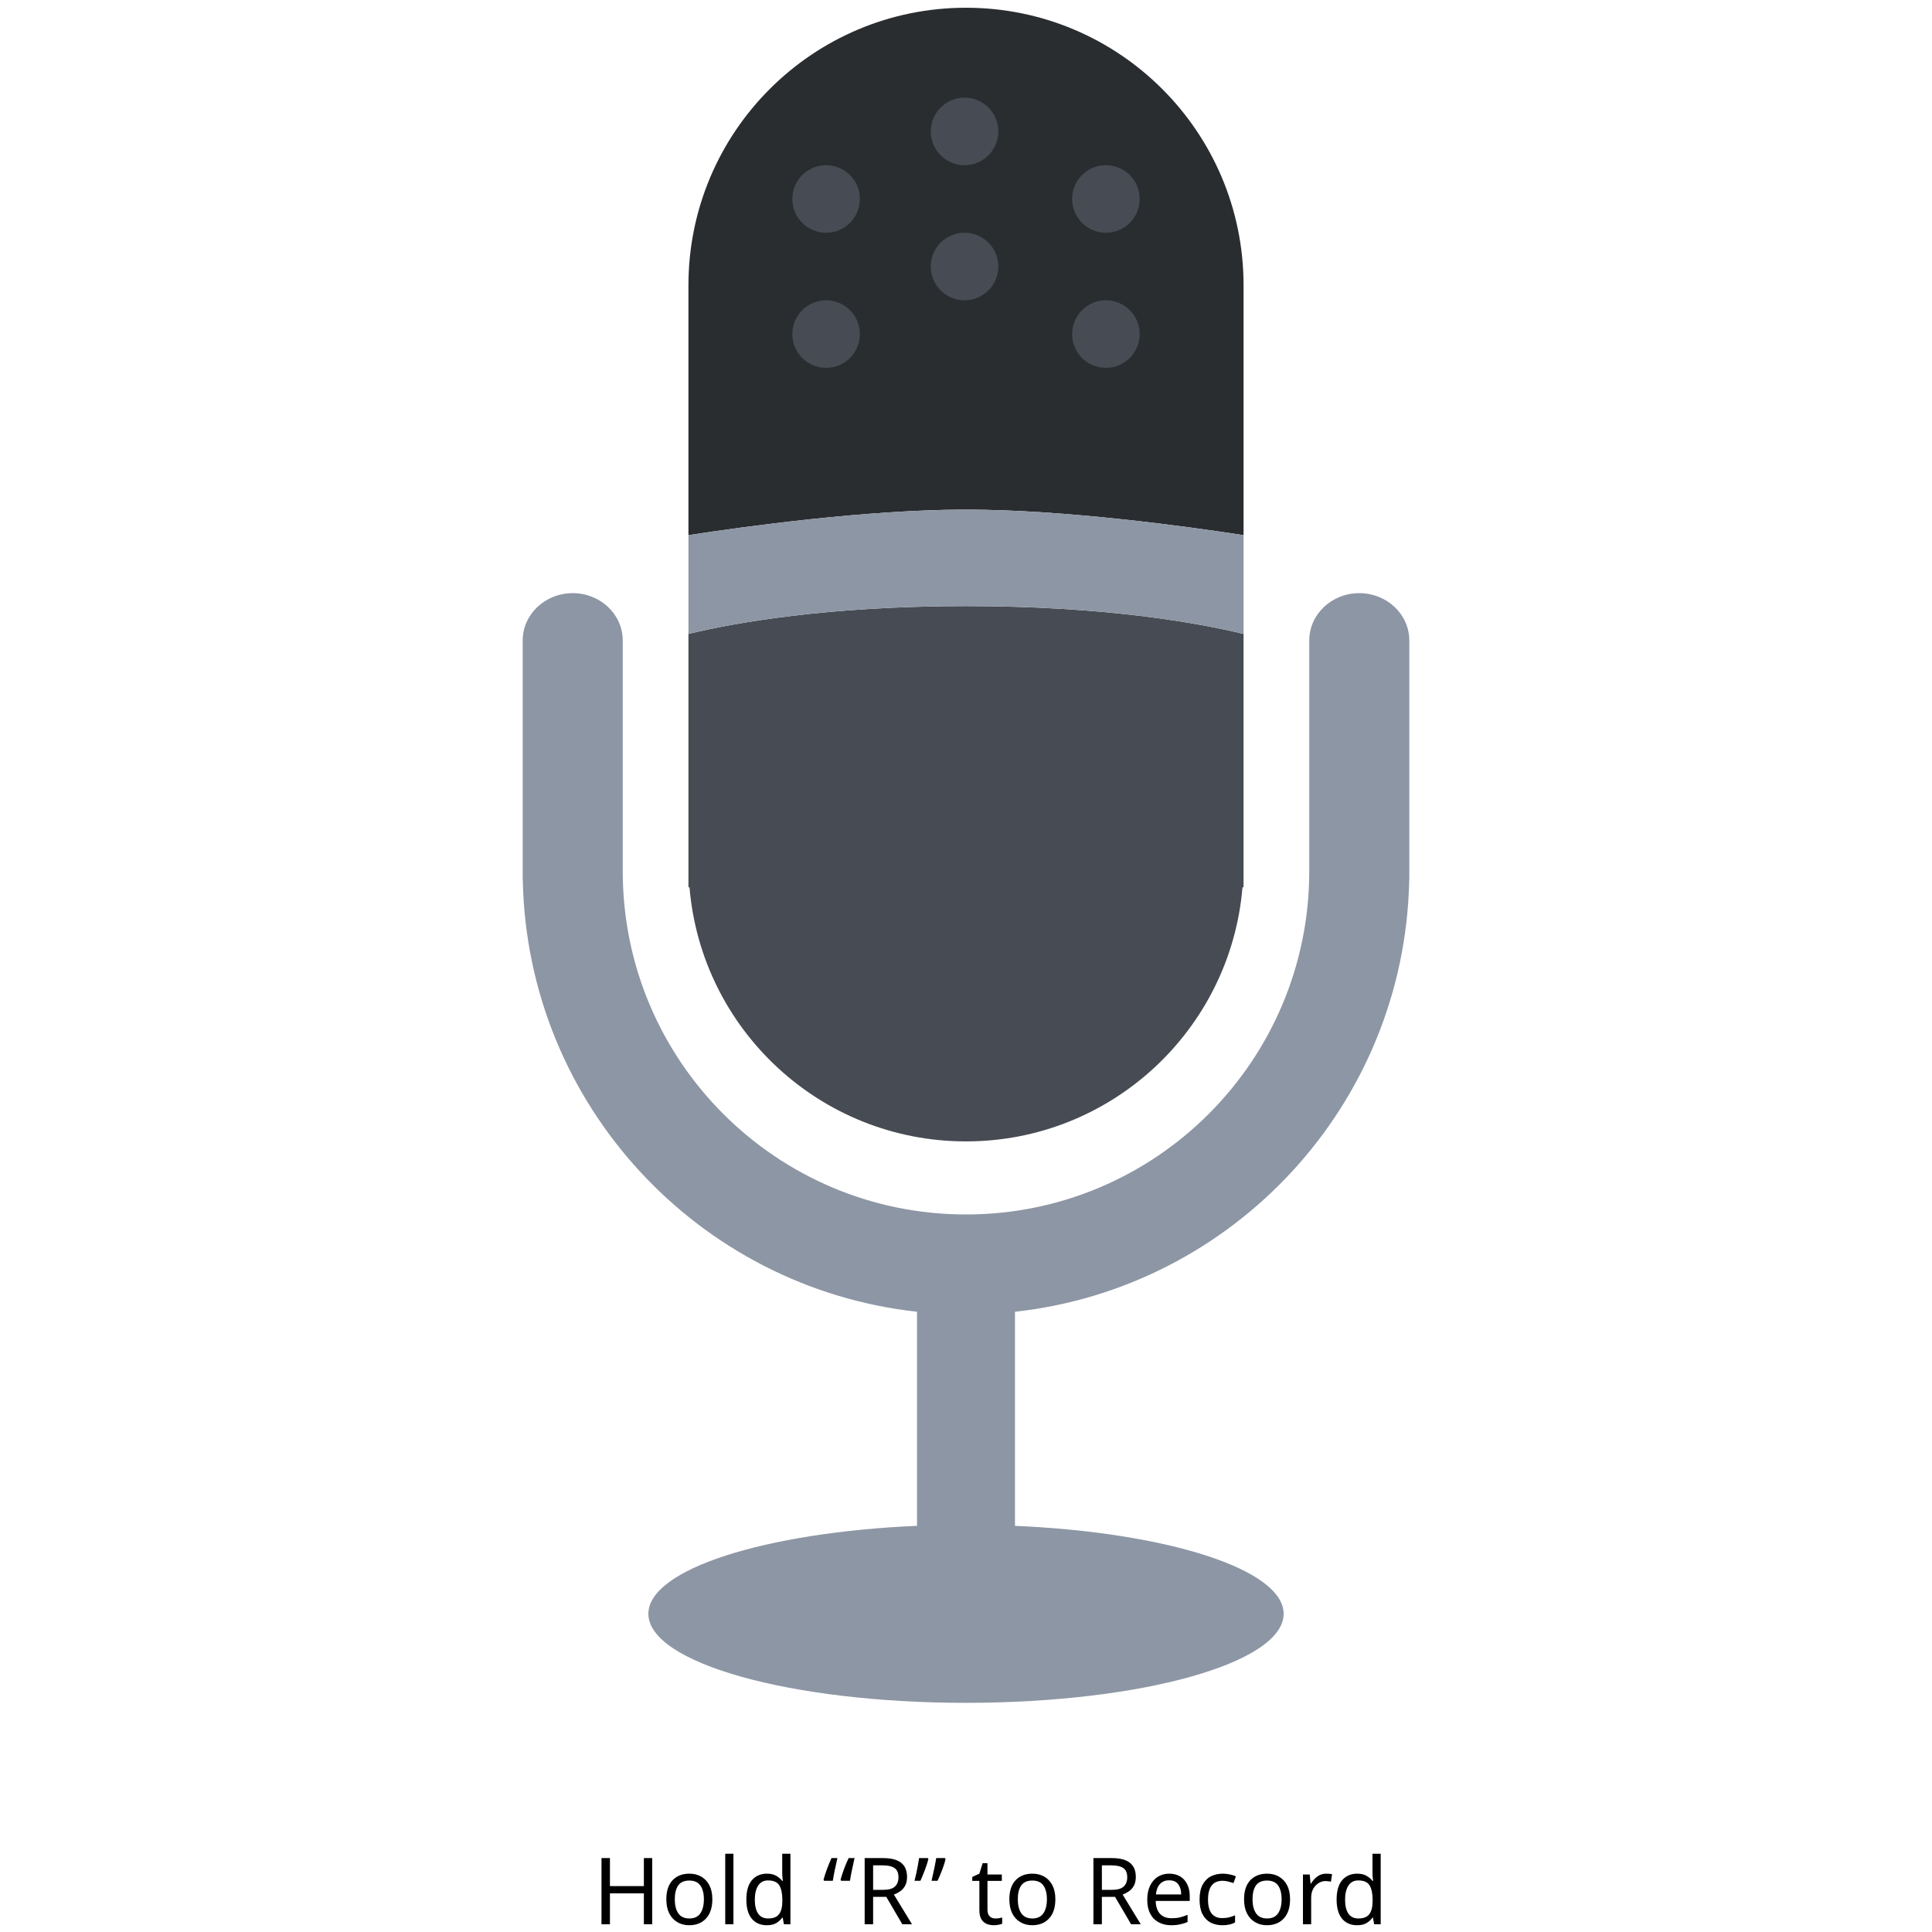
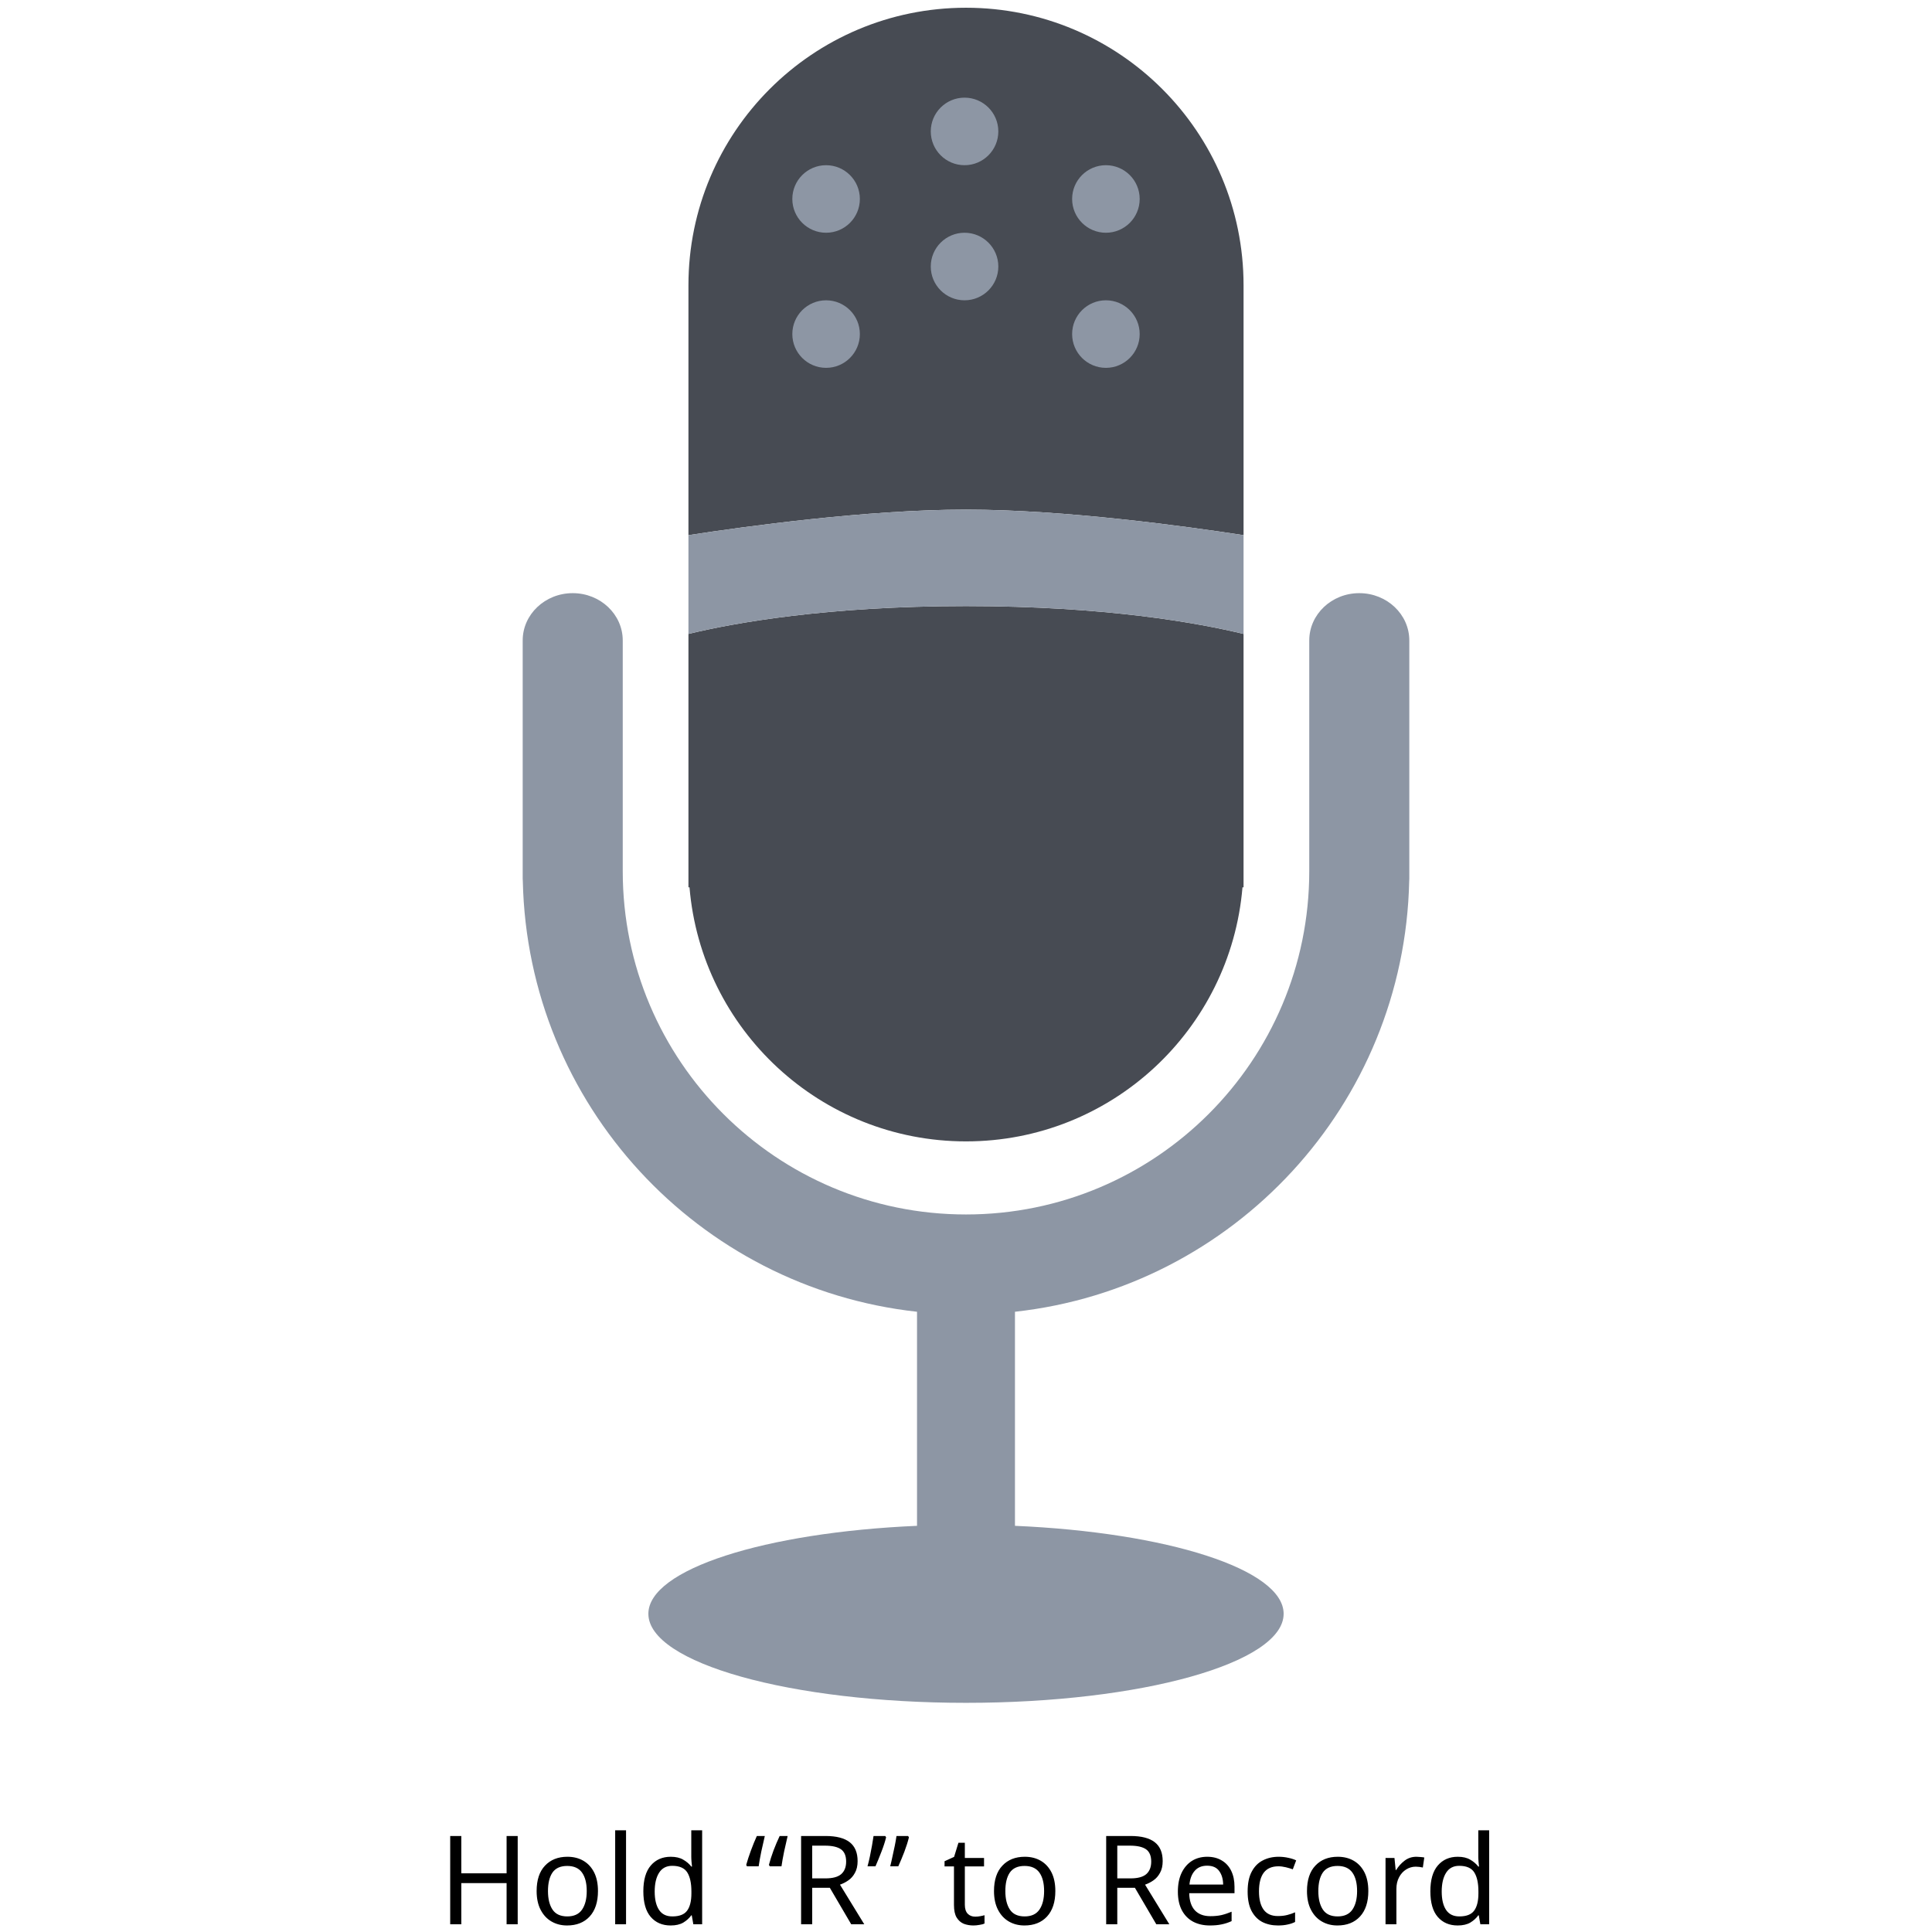
<svg xmlns="http://www.w3.org/2000/svg" version="1.1" id="Layer_1" x="0px" y="0px" width="250px" height="250px" viewBox="0 0 250 250" enable-background="new 0 0 250 250" xml:space="preserve">
-   <text transform="matrix(1 0 0 1 76.6763 248.999)" font-family="'FiraSans-Two'" font-size="12">Hold “R” to Record</text>
+   <text transform="matrix(1 0 0 1 56.709 248.999)" font-family="'FiraSans-Regular'" font-size="16">Hold “R” to Record</text>
  <g>
-     <path fill="#474B53" d="M89.084,82.03v32.787h0.137c1.542,18.413,16.966,32.879,35.778,32.879   c18.812,0,34.235-14.467,35.779-32.879h0.137V82.031c-5.867-1.417-17.842-3.604-35.916-3.604   C106.927,78.427,94.952,80.613,89.084,82.03z" />
-     <path fill="#2A2D30" d="M125,1.001c-19.836,0-35.916,16.08-35.916,35.915v32.333c7.406-1.14,23.16-3.306,35.916-3.306   c12.757,0,28.511,2.167,35.916,3.306V36.916C160.916,17.081,144.836,1.001,125,1.001z" />
-     <path fill="#8D96A4" d="M89.084,69.249V82.03c5.868-1.417,17.842-3.603,35.916-3.603c18.074,0,30.049,2.186,35.916,3.604V69.249   c-7.405-1.139-23.159-3.306-35.916-3.306C112.244,65.943,96.49,68.109,89.084,69.249z" />
+     <path fill="#474B53" d="M89.084,82.03v32.787h0.137c1.542,18.414,16.966,32.878,35.778,32.878   c18.812,0,34.235-14.467,35.778-32.878h0.138V82.031c-5.867-1.417-17.842-3.604-35.916-3.604   C106.927,78.427,94.952,80.613,89.084,82.03z" />
+     <path fill="#474B53" d="M125,1.001c-19.836,0-35.916,16.08-35.916,35.915v32.333c7.406-1.14,23.16-3.306,35.916-3.306   c12.757,0,28.512,2.167,35.916,3.306V36.916C160.916,17.081,144.836,1.001,125,1.001z" />
+     <path fill="#8D96A4" d="M89.084,69.249V82.03c5.868-1.417,17.842-3.603,35.916-3.603s30.049,2.186,35.916,3.604V69.249   c-7.404-1.139-23.159-3.306-35.916-3.306C112.244,65.943,96.49,68.109,89.084,69.249z" />
  </g>
-   <path fill="#8D96A4" d="M175.889,76.754c-3.574,0-6.472,2.741-6.472,6.123v29.857c0,24.53-19.886,44.417-44.417,44.417  s-44.417-19.887-44.417-44.417V82.877c0-3.381-2.898-6.123-6.474-6.123c-3.575,0-6.473,2.741-6.473,6.123v30.828  c0,0.102,0.011,0.201,0.016,0.301c0.63,28.961,22.726,52.625,51.01,55.735v27.701c-19.69,0.854-34.763,5.626-34.763,11.383  c0,6.363,18.401,11.521,41.101,11.521c22.698,0,41.101-5.158,41.101-11.521c0-5.758-15.074-10.528-34.765-11.383v-27.701  c28.285-3.109,50.382-26.774,51.013-55.735c0.004-0.101,0.015-0.199,0.015-0.301V82.877  C182.363,79.496,179.465,76.754,175.889,76.754z" />
+   <path fill="#8D96A4" d="M175.889,76.754c-3.574,0-6.472,2.741-6.472,6.123v29.857c0,24.53-19.886,44.417-44.417,44.417  c-24.531,0-44.417-19.887-44.417-44.417V82.877c0-3.381-2.898-6.123-6.474-6.123c-3.575,0-6.473,2.741-6.473,6.123v30.828  c0,0.102,0.011,0.201,0.016,0.301c0.63,28.961,22.726,52.625,51.01,55.735v27.7c-19.69,0.854-34.763,5.627-34.763,11.384  c0,6.362,18.401,11.521,41.101,11.521c22.698,0,41.102-5.158,41.102-11.521c0-5.759-15.074-10.528-34.766-11.384v-27.7  c28.285-3.109,50.382-26.774,51.014-55.735c0.004-0.101,0.014-0.199,0.014-0.301V82.877  C182.363,79.496,179.465,76.754,175.889,76.754z" />
  <g>
-     <circle fill="#474B53" cx="143.104" cy="25.747" r="4.371" />
-     <circle fill="#474B53" cx="106.896" cy="25.747" r="4.37" />
-     <circle fill="#474B53" cx="106.896" cy="43.229" r="4.37" />
-     <circle fill="#474B53" cx="124.812" cy="17.006" r="4.371" />
-     <circle fill="#474B53" cx="124.812" cy="34.488" r="4.371" />
-     <circle fill="#474B53" cx="143.104" cy="43.229" r="4.371" />
+     <circle fill="#8D96A4" cx="143.104" cy="25.747" r="4.371" />
+     <circle fill="#8D96A4" cx="106.896" cy="25.747" r="4.37" />
+     <circle fill="#8D96A4" cx="106.896" cy="43.229" r="4.37" />
+     <circle fill="#8D96A4" cx="124.812" cy="17.006" r="4.371" />
+     <circle fill="#8D96A4" cx="124.812" cy="34.488" r="4.371" />
+     <circle fill="#8D96A4" cx="143.104" cy="43.229" r="4.371" />
  </g>
</svg>
